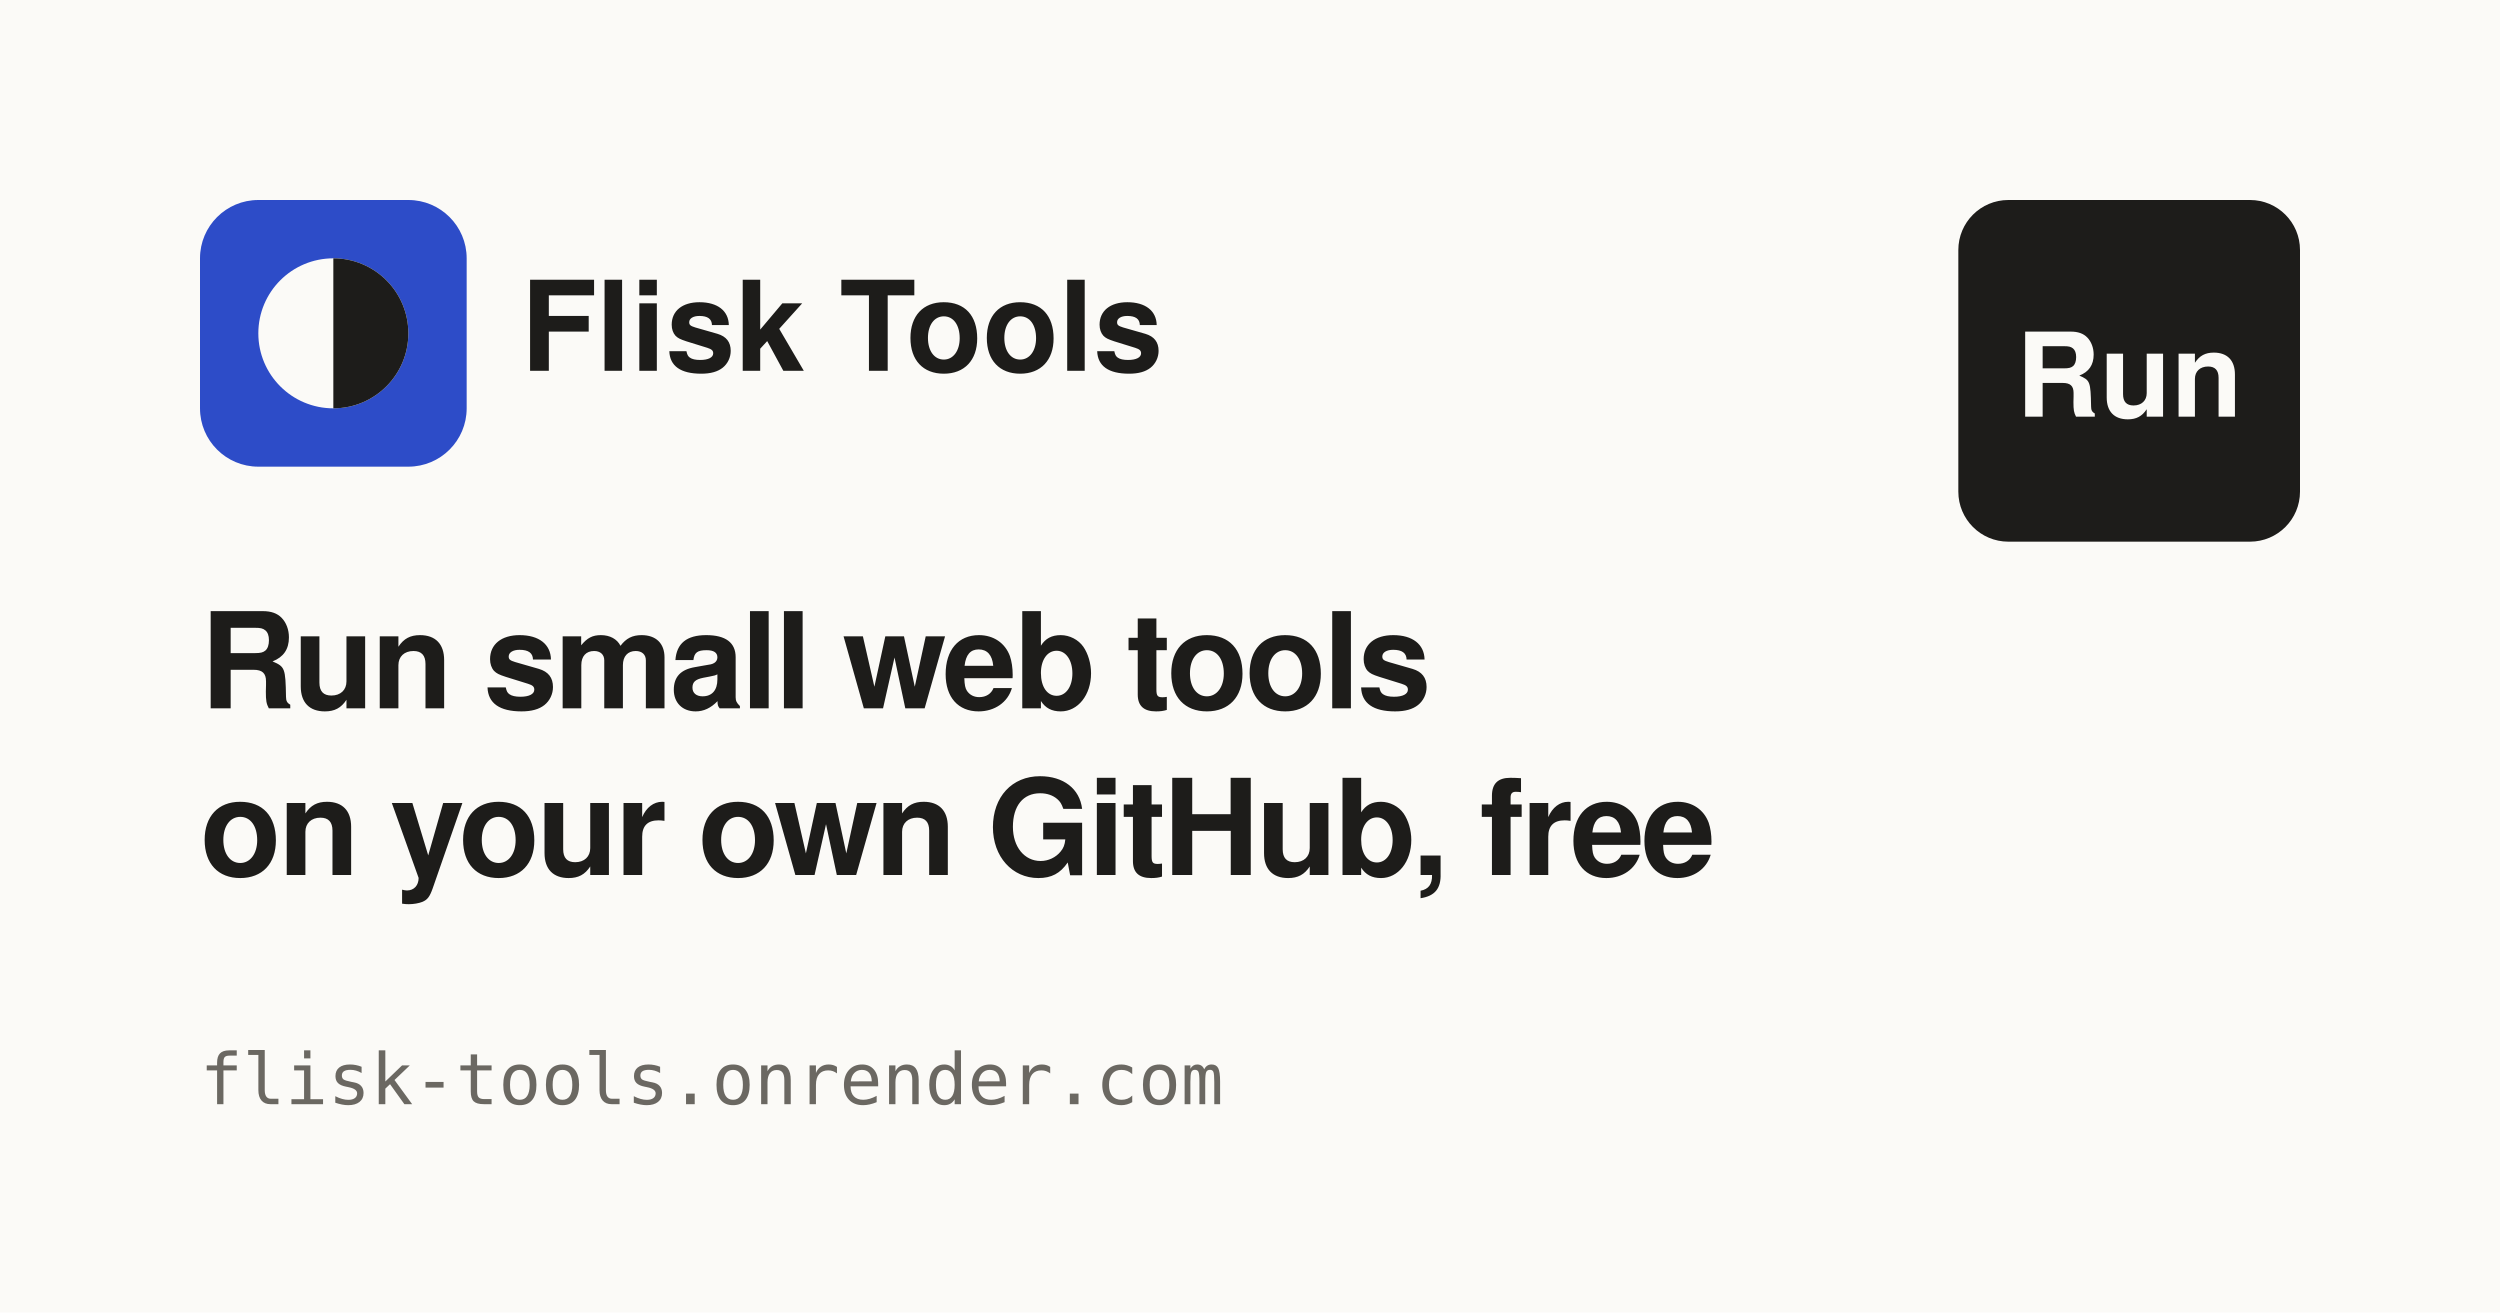
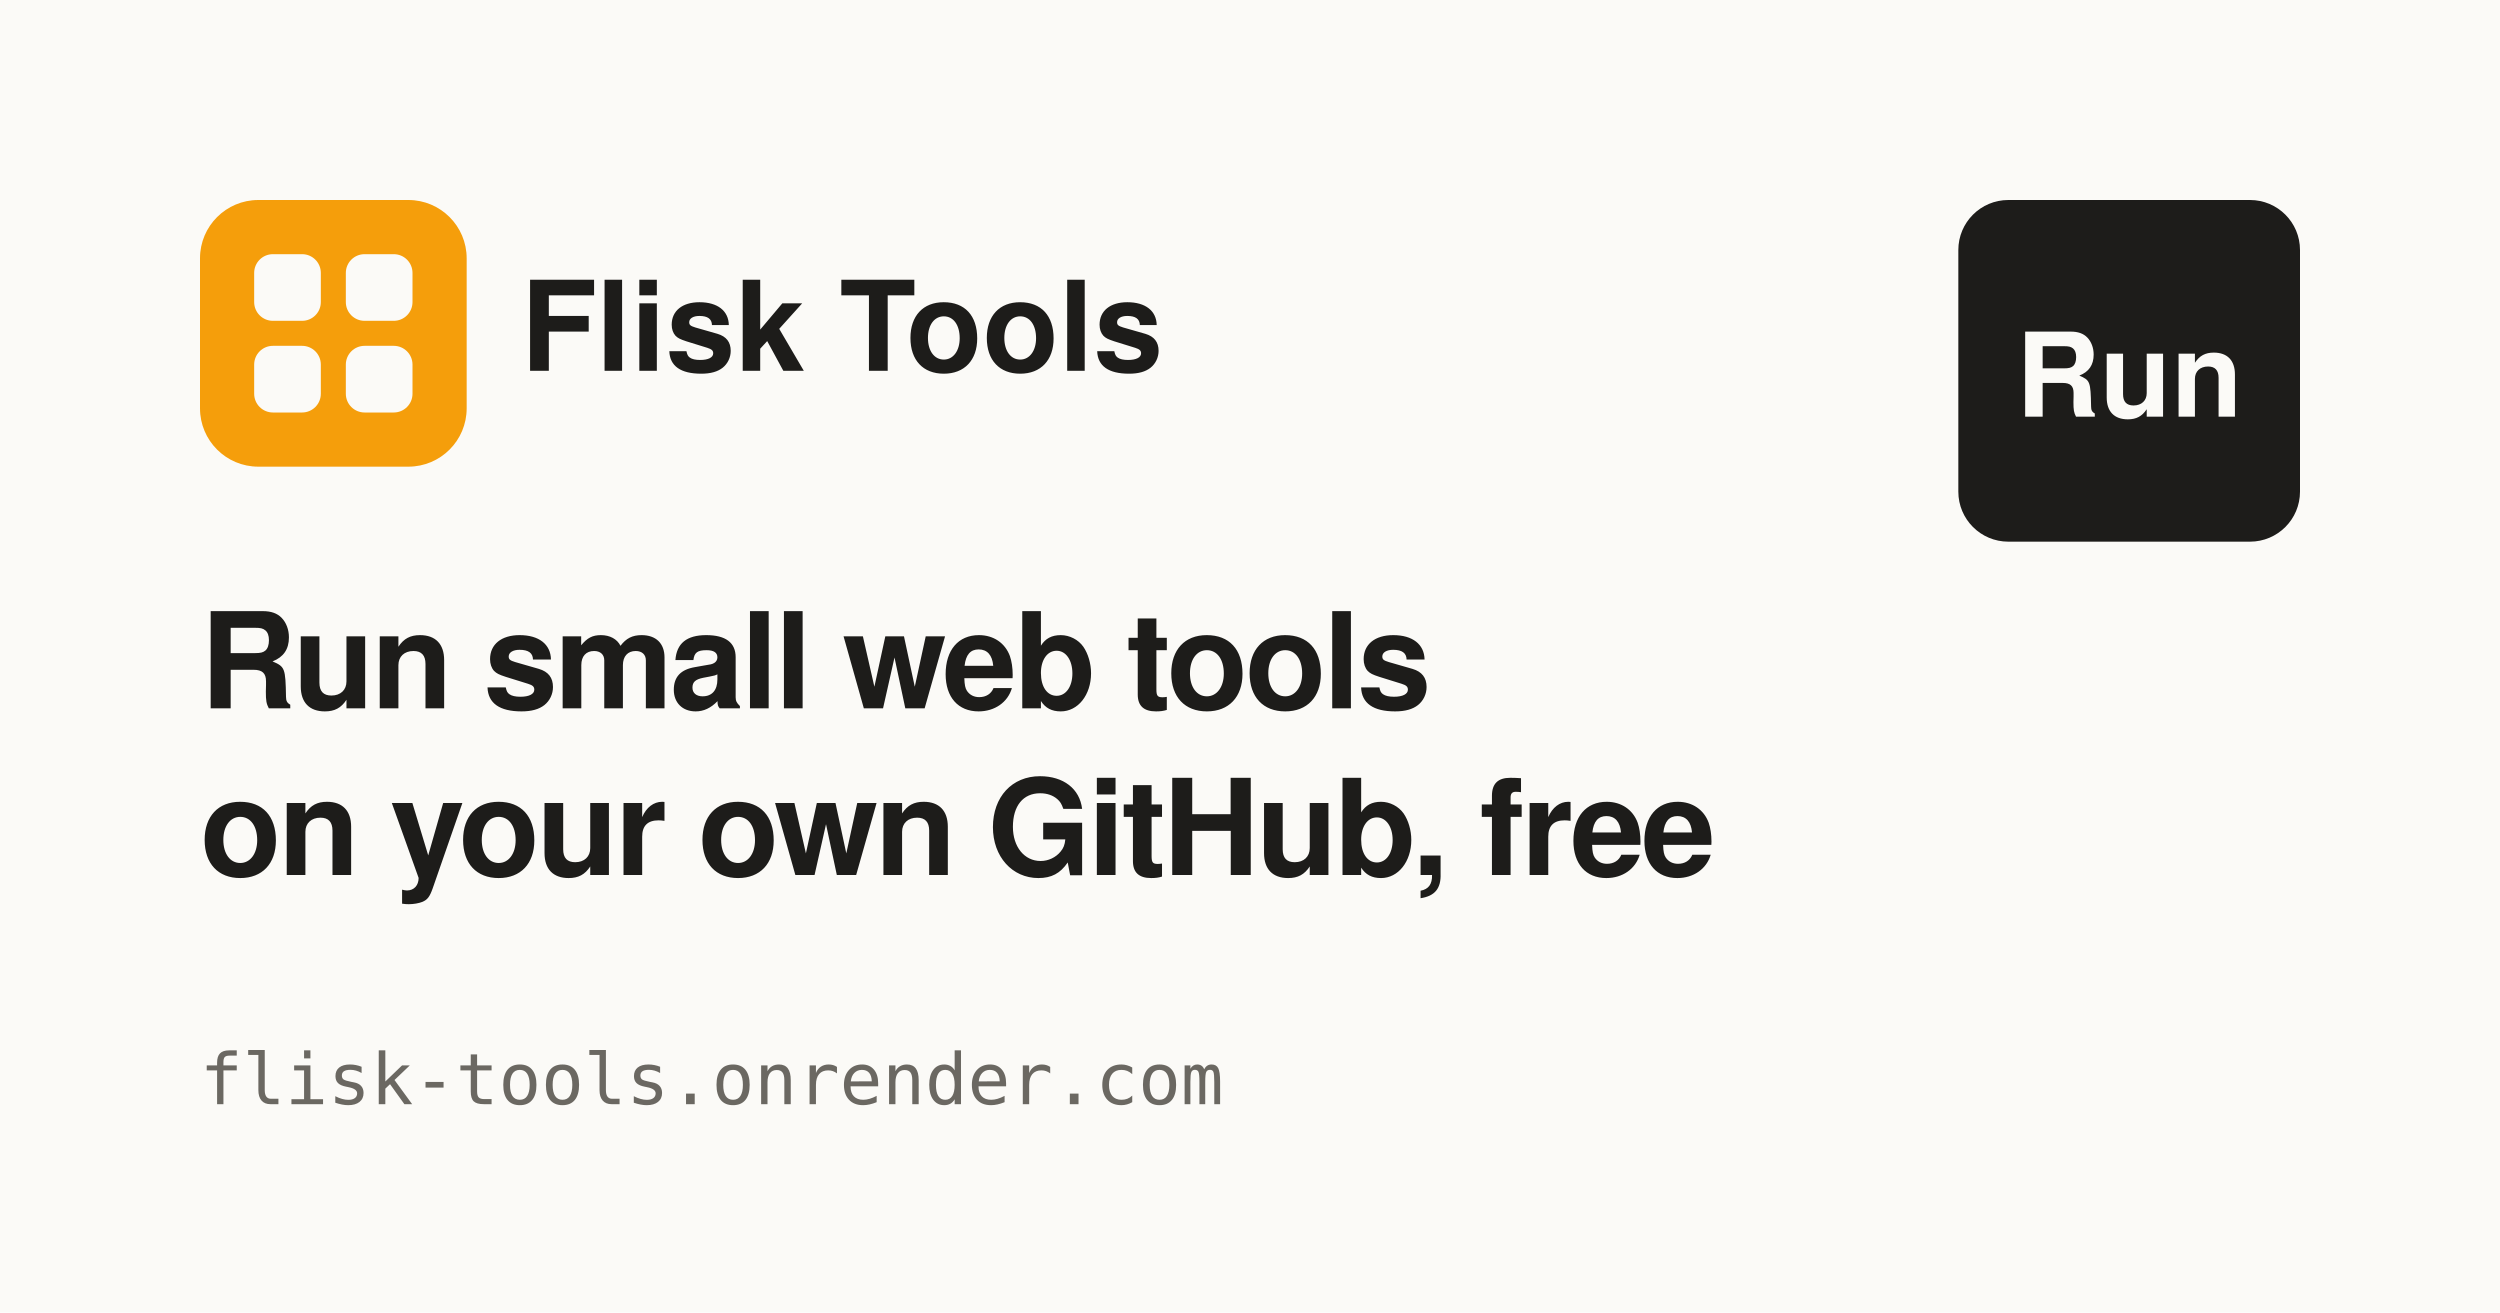
<svg xmlns="http://www.w3.org/2000/svg" width="1200" height="630" viewBox="0 0 1200 630" role="img" aria-label="Flisk Tools: Run small web tools on your own GitHub, free">
  <rect width="1200" height="630" fill="#fbfaf7" />
  <g transform="translate(96 96) scale(2)">
-     <rect width="64" height="64" rx="14" fill="#2d4cc8" />
-     <circle cx="32" cy="32" r="18" fill="#fbfaf7" />
-     <path d="M32 14a18 18 0 0 1 0 36z" fill="#1d1c1a" />
+     <rect width="64" height="64" rx="14" fill="#f59e0b" />
+     <rect x="13" y="13" width="16" height="16" rx="4.5" fill="#fbfaf7" />
+     <rect x="13" y="35" width="16" height="16" rx="4.5" fill="#fbfaf7" />
+     <rect x="35" y="13" width="16" height="16" rx="4.5" fill="#fbfaf7" />
+     <rect x="35" y="35" width="16" height="16" rx="4.5" fill="#fbfaf7" />
  </g>
  <text x="250" y="178" font-family="-apple-system, 'Segoe UI', Helvetica, Arial, sans-serif" font-size="60" font-weight="800" fill="#1d1c1a">Flisk Tools</text>
  <text x="96" y="340" font-family="-apple-system, 'Segoe UI', Helvetica, Arial, sans-serif" font-size="64" font-weight="800" fill="#1d1c1a" letter-spacing="-1.5">Run small web tools</text>
  <text x="96" y="420" font-family="-apple-system, 'Segoe UI', Helvetica, Arial, sans-serif" font-size="64" font-weight="800" fill="#1d1c1a" letter-spacing="-1.5">on your own GitHub, free</text>
  <text x="96" y="530" font-family="ui-monospace, Menlo, monospace" font-size="34" fill="#6b6862">flisk-tools.onrender.com</text>
  <g transform="translate(940 96)">
    <rect width="164" height="164" rx="24" fill="#1d1c1a" />
    <text x="82" y="104" text-anchor="middle" font-family="-apple-system, 'Segoe UI', Helvetica, Arial, sans-serif" font-size="56" font-weight="800" fill="#fbfaf7">Run</text>
  </g>
</svg>
